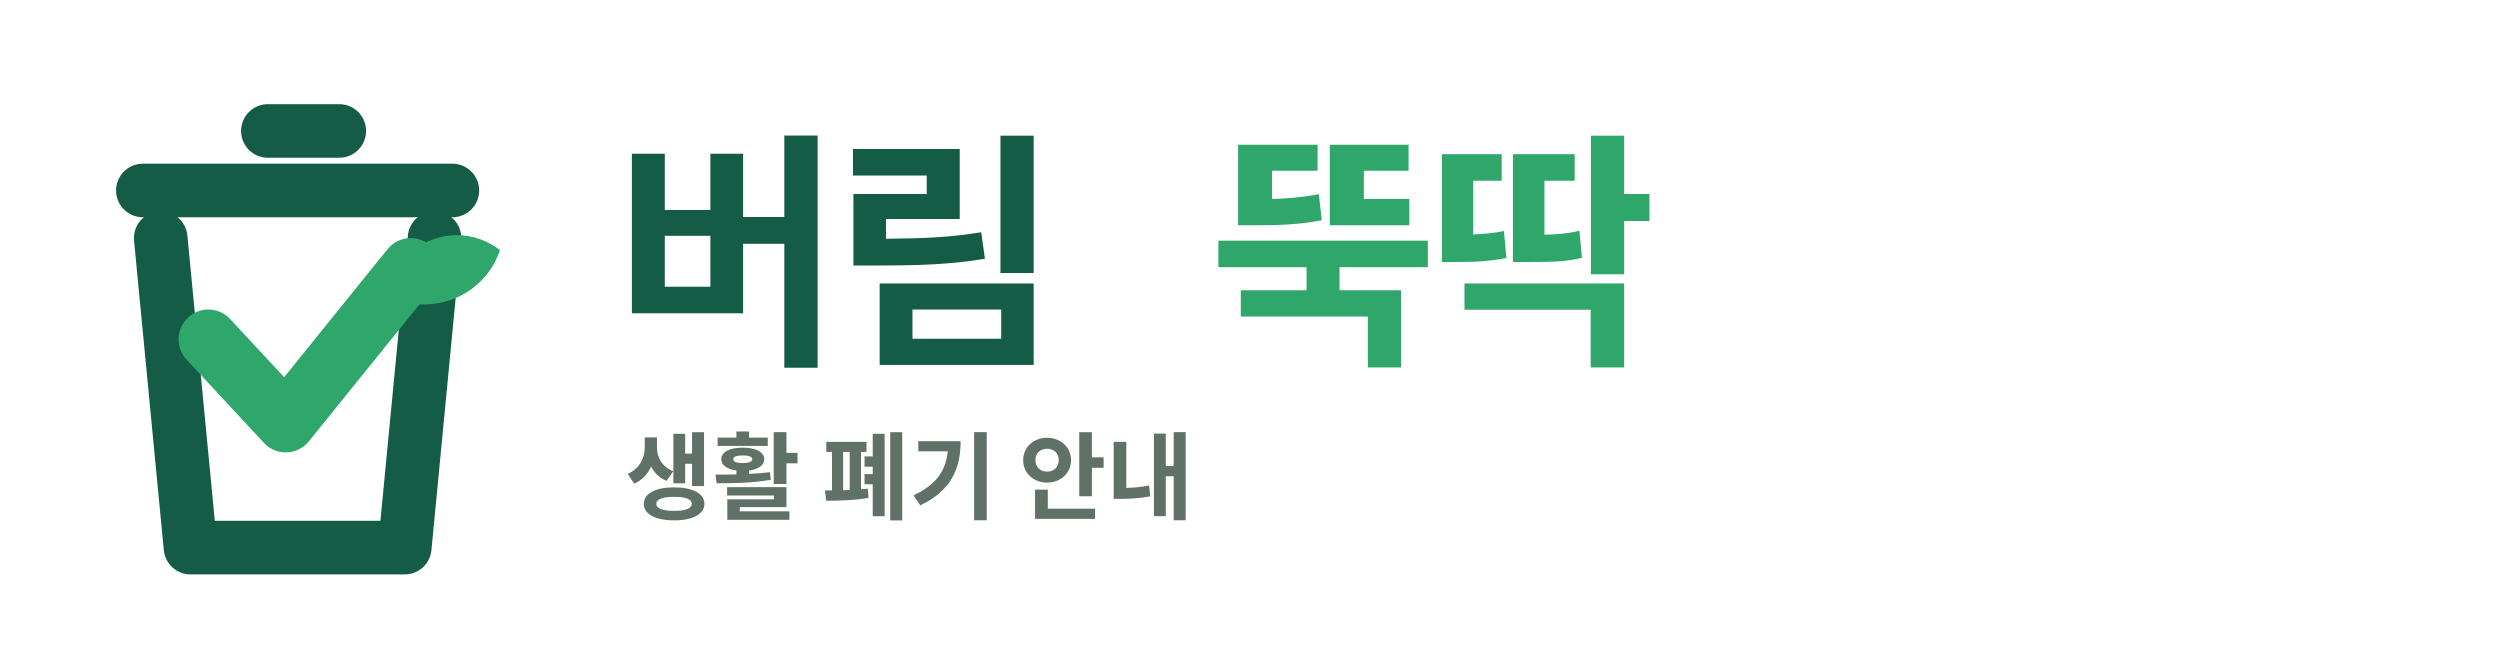
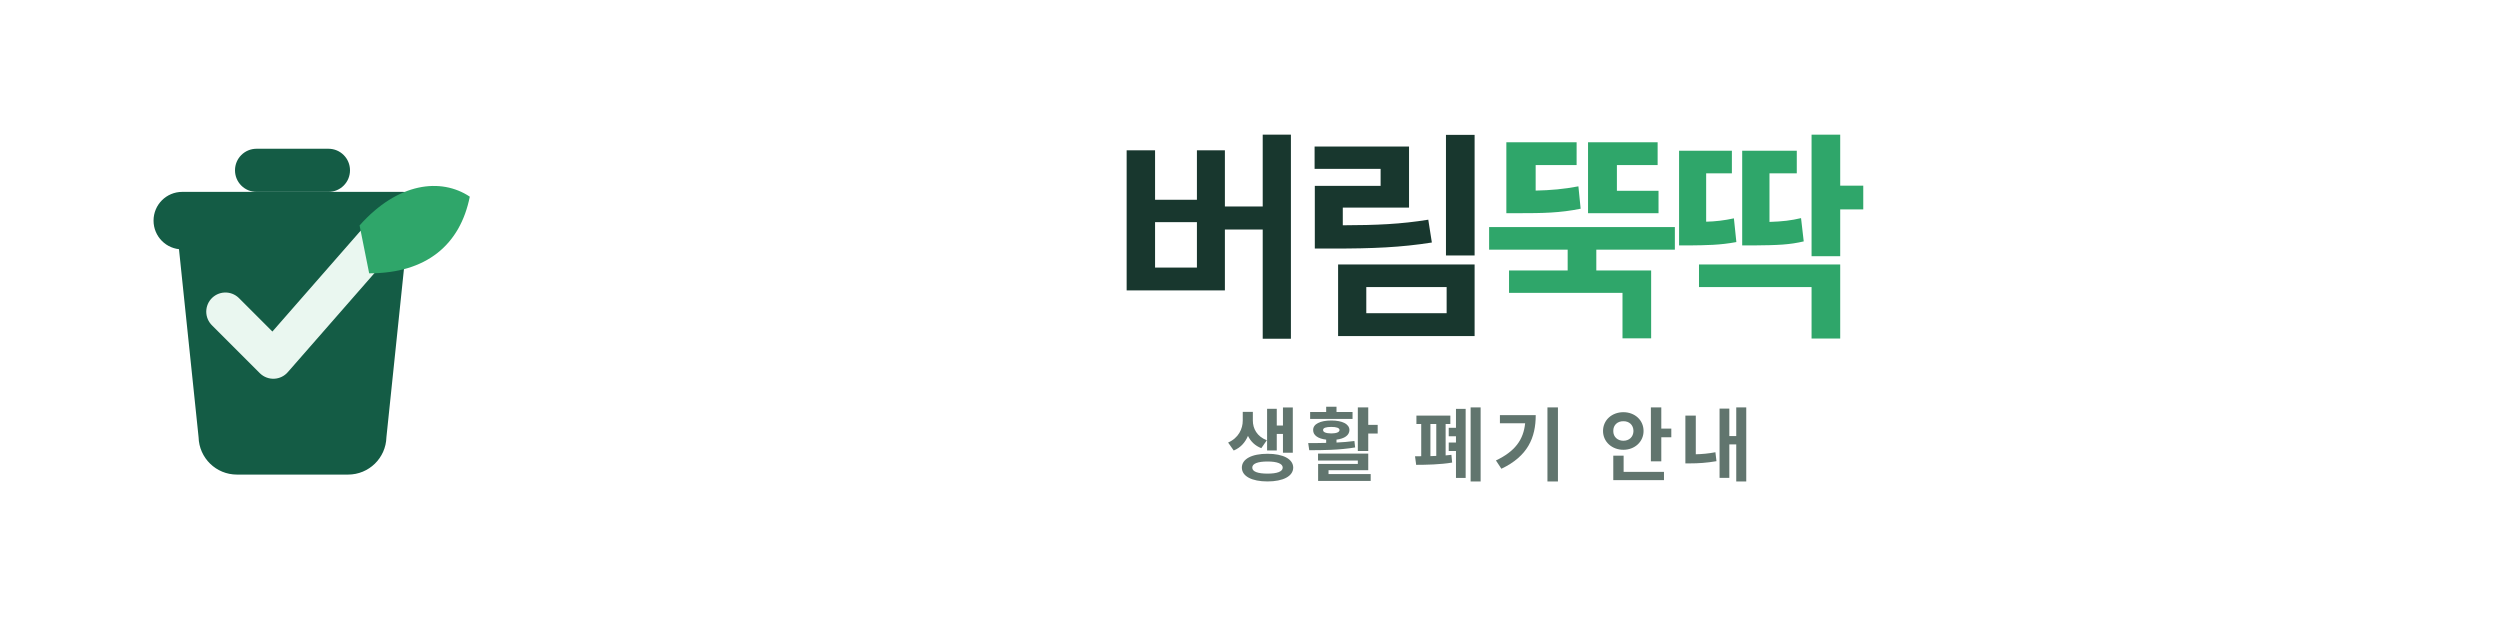
- <svg xmlns="http://www.w3.org/2000/svg" viewBox="0 0 420 112" role="img" aria-labelledby="title desc">
-   <g fill="none" stroke="#145C45" stroke-linecap="round" stroke-linejoin="round">
-     <path d="M24 32h52M45 22h12" stroke-width="9" />
-     <path d="M27 40l5 52h36l5-52" stroke-width="9" />
-     <path d="M35 57l13 14 21-26" stroke="#2FA66A" stroke-width="10" />
+ <svg xmlns="http://www.w3.org/2000/svg" width="480" height="120" viewBox="0 0 480 120" role="img" aria-label="버림뚝딱 생활 폐기 안내" version="1.1" id="svg24">
+   <defs id="defs28" />
+   <g transform="matrix(0.92,0,0,0.92,12,12)" id="g12">
+     <path fill="#145c45" d="m 24,36 h 48 l -4.4,42.2 a 8,8 0 0 1 -8,7.8 H 36.4 a 8,8 0 0 1 -8,-7.8 z" id="path2" />
+     <path id="rect4" style="fill:#145c45" d="m 25,27 h 46 c 3.324,0 6,2.676 6,6 0,3.324 -2.676,6 -6,6 H 25 c -3.324,0 -6,-2.676 -6,-6 0,-3.324 2.676,-6 6,-6 z" />
+     <path id="rect6" style="fill:#145c45" d="m 40.5,18 h 15 c 2.493,0 4.5,2.007 4.5,4.5 0,2.493 -2.007,4.5 -4.5,4.5 h -15 C 38.007,27 36,24.993 36,22.5 36,20.007 38.007,18 40.5,18 Z" />
+     <path d="M 34,52 44,62 65,38" fill="none" stroke="#eaf7f0" stroke-width="8" stroke-linecap="round" stroke-linejoin="round" id="path8" />
+     <path fill="#2fa66a" d="M 62,34 C 70,25 79,24 85,28 83,38 76,44 64,44 Z" id="path10" />
  </g>
-   <path fill="#2FA66A" d="M68 43c6-5 12-4 16-1-2 6-8 10-15 9z" />
-   <text x="103" y="58" fill="#145C45" font-family="Malgun Gothic, Apple SD Gothic Neo, Noto Sans KR, sans-serif" font-size="42" font-weight="800" letter-spacing="-2">버림</text>
-   <text x="203" y="58" fill="#2FA66A" font-family="Malgun Gothic, Apple SD Gothic Neo, Noto Sans KR, sans-serif" font-size="42" font-weight="800" letter-spacing="-2">뚝딱</text>
-   <text x="105" y="86" fill="#607168" font-family="Malgun Gothic, Apple SD Gothic Neo, Noto Sans KR, sans-serif" font-size="16" font-weight="700">생활 폐기 안내</text>
+   <g font-family="Pretendard, 'Noto Sans KR', 'Malgun Gothic', sans-serif" text-anchor="middle" id="g22">
+     <g aria-label="버림뚝딱" id="text18" style="font-weight:800;font-size:44px;letter-spacing:-2.5">
+       <path d="m 247.855,25.852 h -5.414 v 13.793 h -7.262 V 28.859 h -5.371 v 9.496 h -8.035 v -9.496 h -5.457 v 26.898 h 18.863 v -11.688 h 7.262 v 20.969 h 5.414 z M 221.773,51.375 v -8.723 h 8.035 V 51.375 Z" style="fill:#18372e" id="path32" />
+       <path d="m 283.125,25.895 h -5.5 v 23.16 h 5.5 z m -12.59,2.234 h -18.133 v 4.297 h 12.676 v 3.266 h -12.633 v 12.031 h 3.438 c 7.777,0 13.02,-0.215 19.035,-1.16 l -0.688,-4.383 c -5.285,0.859 -9.883,1.053 -16.414,1.074 v -3.395 h 12.719 z M 283.125,50.773 h -26.211 v 13.75 H 283.125 Z m -20.797,4.34 h 15.426 v 5.027 h -15.426 z" style="fill:#18372e" id="path34" />
+       <path d="M 321.574,43.598 H 285.91 V 47.938 h 15.082 v 3.996 h -11.258 v 4.297 h 21.785 v 8.723 h 5.5 V 51.934 H 306.492 V 47.938 h 15.082 z m -3.137,-6.961 h -7.992 v -4.941 h 7.82 V 27.312 H 304.902 V 40.934 H 318.438 Z M 302.711,27.312 h -13.492 v 13.621 h 2.406 c 4.512,0 7.863,-0.043 11.859,-0.859 l -0.43,-4.297 c -2.814,0.537 -5.328,0.752 -8.207,0.816 v -4.898 h 7.863 z" style="fill:#2fa66a" id="path36" />
+       <path d="m 353.32,25.852 h -5.5 v 23.332 h 5.5 v -8.98 h 4.426 v -4.555 h -4.426 z m 0,24.922 h -27.113 v 4.34 h 21.613 v 9.883 h 5.5 z M 332.523,28.945 h -10.141 v 18.176 h 1.977 c 3.223,-0.043 5.801,-0.043 9.023,-0.645 l -0.473,-4.555 c -1.869,0.408 -3.566,0.602 -5.328,0.645 v -9.281 h 4.941 z m 12.461,0 H 334.5 v 18.176 h 2.148 c 4.77,-0.043 6.918,-0.129 9.668,-0.773 l -0.516,-4.469 c -1.912,0.451 -3.502,0.645 -6.059,0.73 v -9.324 h 5.242 z" style="fill:#2fa66a" id="path38" />
+     </g>
+     <g aria-label="생활 폐기 안내" id="text20" style="font-weight:600;font-size:16px;letter-spacing:1.5;fill:#61756e">
+       <path d="m 240.547,80.75 v -1.672 h -1.938 V 80.75 c 0,1.594 -0.812,3.344 -2.812,4.219 L 236.875,86.5 c 1.328,-0.547 2.219,-1.578 2.734,-2.812 0.516,1.055 1.352,1.898 2.562,2.359 l 1.062,-1.516 c -1.891,-0.719 -2.688,-2.25 -2.688,-3.781 z m 7.672,-2.516 h -1.891 v 3.469 h -1.188 v -3.219 h -1.859 v 8 h 1.859 V 83.312 h 1.188 v 3.609 h 1.891 z M 243.359,87.125 c -3.016,0 -4.922,1 -4.922,2.656 0,1.656 1.906,2.656 4.922,2.656 3,0 4.922,-1 4.938,-2.656 -0.016,-1.656 -1.938,-2.656 -4.938,-2.656 z m 0,1.484 c 1.844,0 2.922,0.406 2.922,1.172 0,0.766 -1.078,1.156 -2.922,1.156 -1.859,0 -2.938,-0.391 -2.922,-1.156 -0.016,-0.766 1.062,-1.172 2.922,-1.172 z" id="path41" />
+       <path d="m 262.703,78.219 h -2 v 8.375 h 2 v -3.359 h 1.812 v -1.656 h -1.812 z m 0,8.875 h -9.641 v 1.328 h 7.641 v 0.656 h -7.625 v 3.266 h 10.094 v -1.328 h -8.094 V 90.281 h 7.625 z m -11.531,-2.031 0.203,1.375 c 2.484,0 5.781,-0.016 8.812,-0.531 l -0.141,-1.234 c -1.102,0.148 -2.273,0.242 -3.438,0.297 v -0.562 c 1.531,-0.188 2.469,-0.828 2.484,-1.844 -0.016,-1.156 -1.375,-1.828 -3.484,-1.828 -2.125,0 -3.5,0.672 -3.484,1.828 -0.016,1.016 0.945,1.664 2.5,1.844 v 0.625 c -1.234,0.039 -2.414,0.039 -3.453,0.031 z m 8.516,-5.953 h -3.078 V 78.094 H 254.625 v 1.016 h -3.078 V 80.438 h 8.141 z m -4.078,2.859 c 1,0 1.562,0.188 1.578,0.594 -0.016,0.422 -0.578,0.641 -1.578,0.656 -1.016,-0.016 -1.594,-0.234 -1.578,-0.656 -0.016,-0.406 0.562,-0.594 1.578,-0.594 z" id="path43" />
+       <path d="m 284.281,78.219 h -1.922 V 92.438 h 1.922 z m -2.875,0.281 h -1.859 v 3.641 h -1.391 v 1.625 h 1.391 v 1.203 h -1.391 v 1.625 h 1.391 v 5.172 h 1.859 z m -2.938,1.297 h -6.516 v 1.609 h 0.922 v 6.188 l -1.188,0.016 0.219,1.641 c 1.828,0 4.734,-0.062 6.906,-0.438 l -0.141,-1.484 c -0.344,0.039 -0.719,0.078 -1.109,0.109 v -6.031 h 0.906 z m -3.828,7.781 V 81.406 h 1.125 v 6.125 z" id="path45" />
+       <path d="m 299.125,78.219 h -2.016 V 92.438 h 2.016 z m -4.266,1.484 h -6.875 v 1.562 h 4.844 c -0.32,3.156 -1.938,5.406 -5.609,7.141 L 288.266,90 c 5.078,-2.406 6.594,-5.984 6.594,-10.297 z" id="path47" />
+       <path d="m 318.969,78.219 h -2 v 10.359 h 2 v -4.625 h 1.922 v -1.656 h -1.922 z m 0.516,12.375 h -7.75 V 87.484 H 309.75 V 92.188 h 9.734 z M 311.688,79.141 c -2.188,0 -3.906,1.5 -3.906,3.609 0,2.078 1.719,3.609 3.906,3.609 2.172,0 3.875,-1.531 3.875,-3.609 0,-2.109 -1.703,-3.609 -3.875,-3.609 z m 0,1.734 c 1.094,-0.016 1.922,0.688 1.938,1.875 -0.016,1.156 -0.844,1.875 -1.938,1.875 -1.078,0 -1.953,-0.719 -1.938,-1.875 -0.016,-1.188 0.859,-1.891 1.938,-1.875 z" id="path49" />
+       <path d="m 335.281,78.219 h -1.922 v 5.5 h -1.328 v -5.266 h -1.875 V 91.75 h 1.875 v -6.422 h 1.328 V 92.438 h 1.922 z m -9.688,1.578 h -2 v 9.172 h 0.969 c 1.469,0 3.094,-0.094 5,-0.422 l -0.203,-1.719 c -1.375,0.266 -2.625,0.367 -3.766,0.391 z" id="path51" />
+     </g>
+   </g>
</svg>
